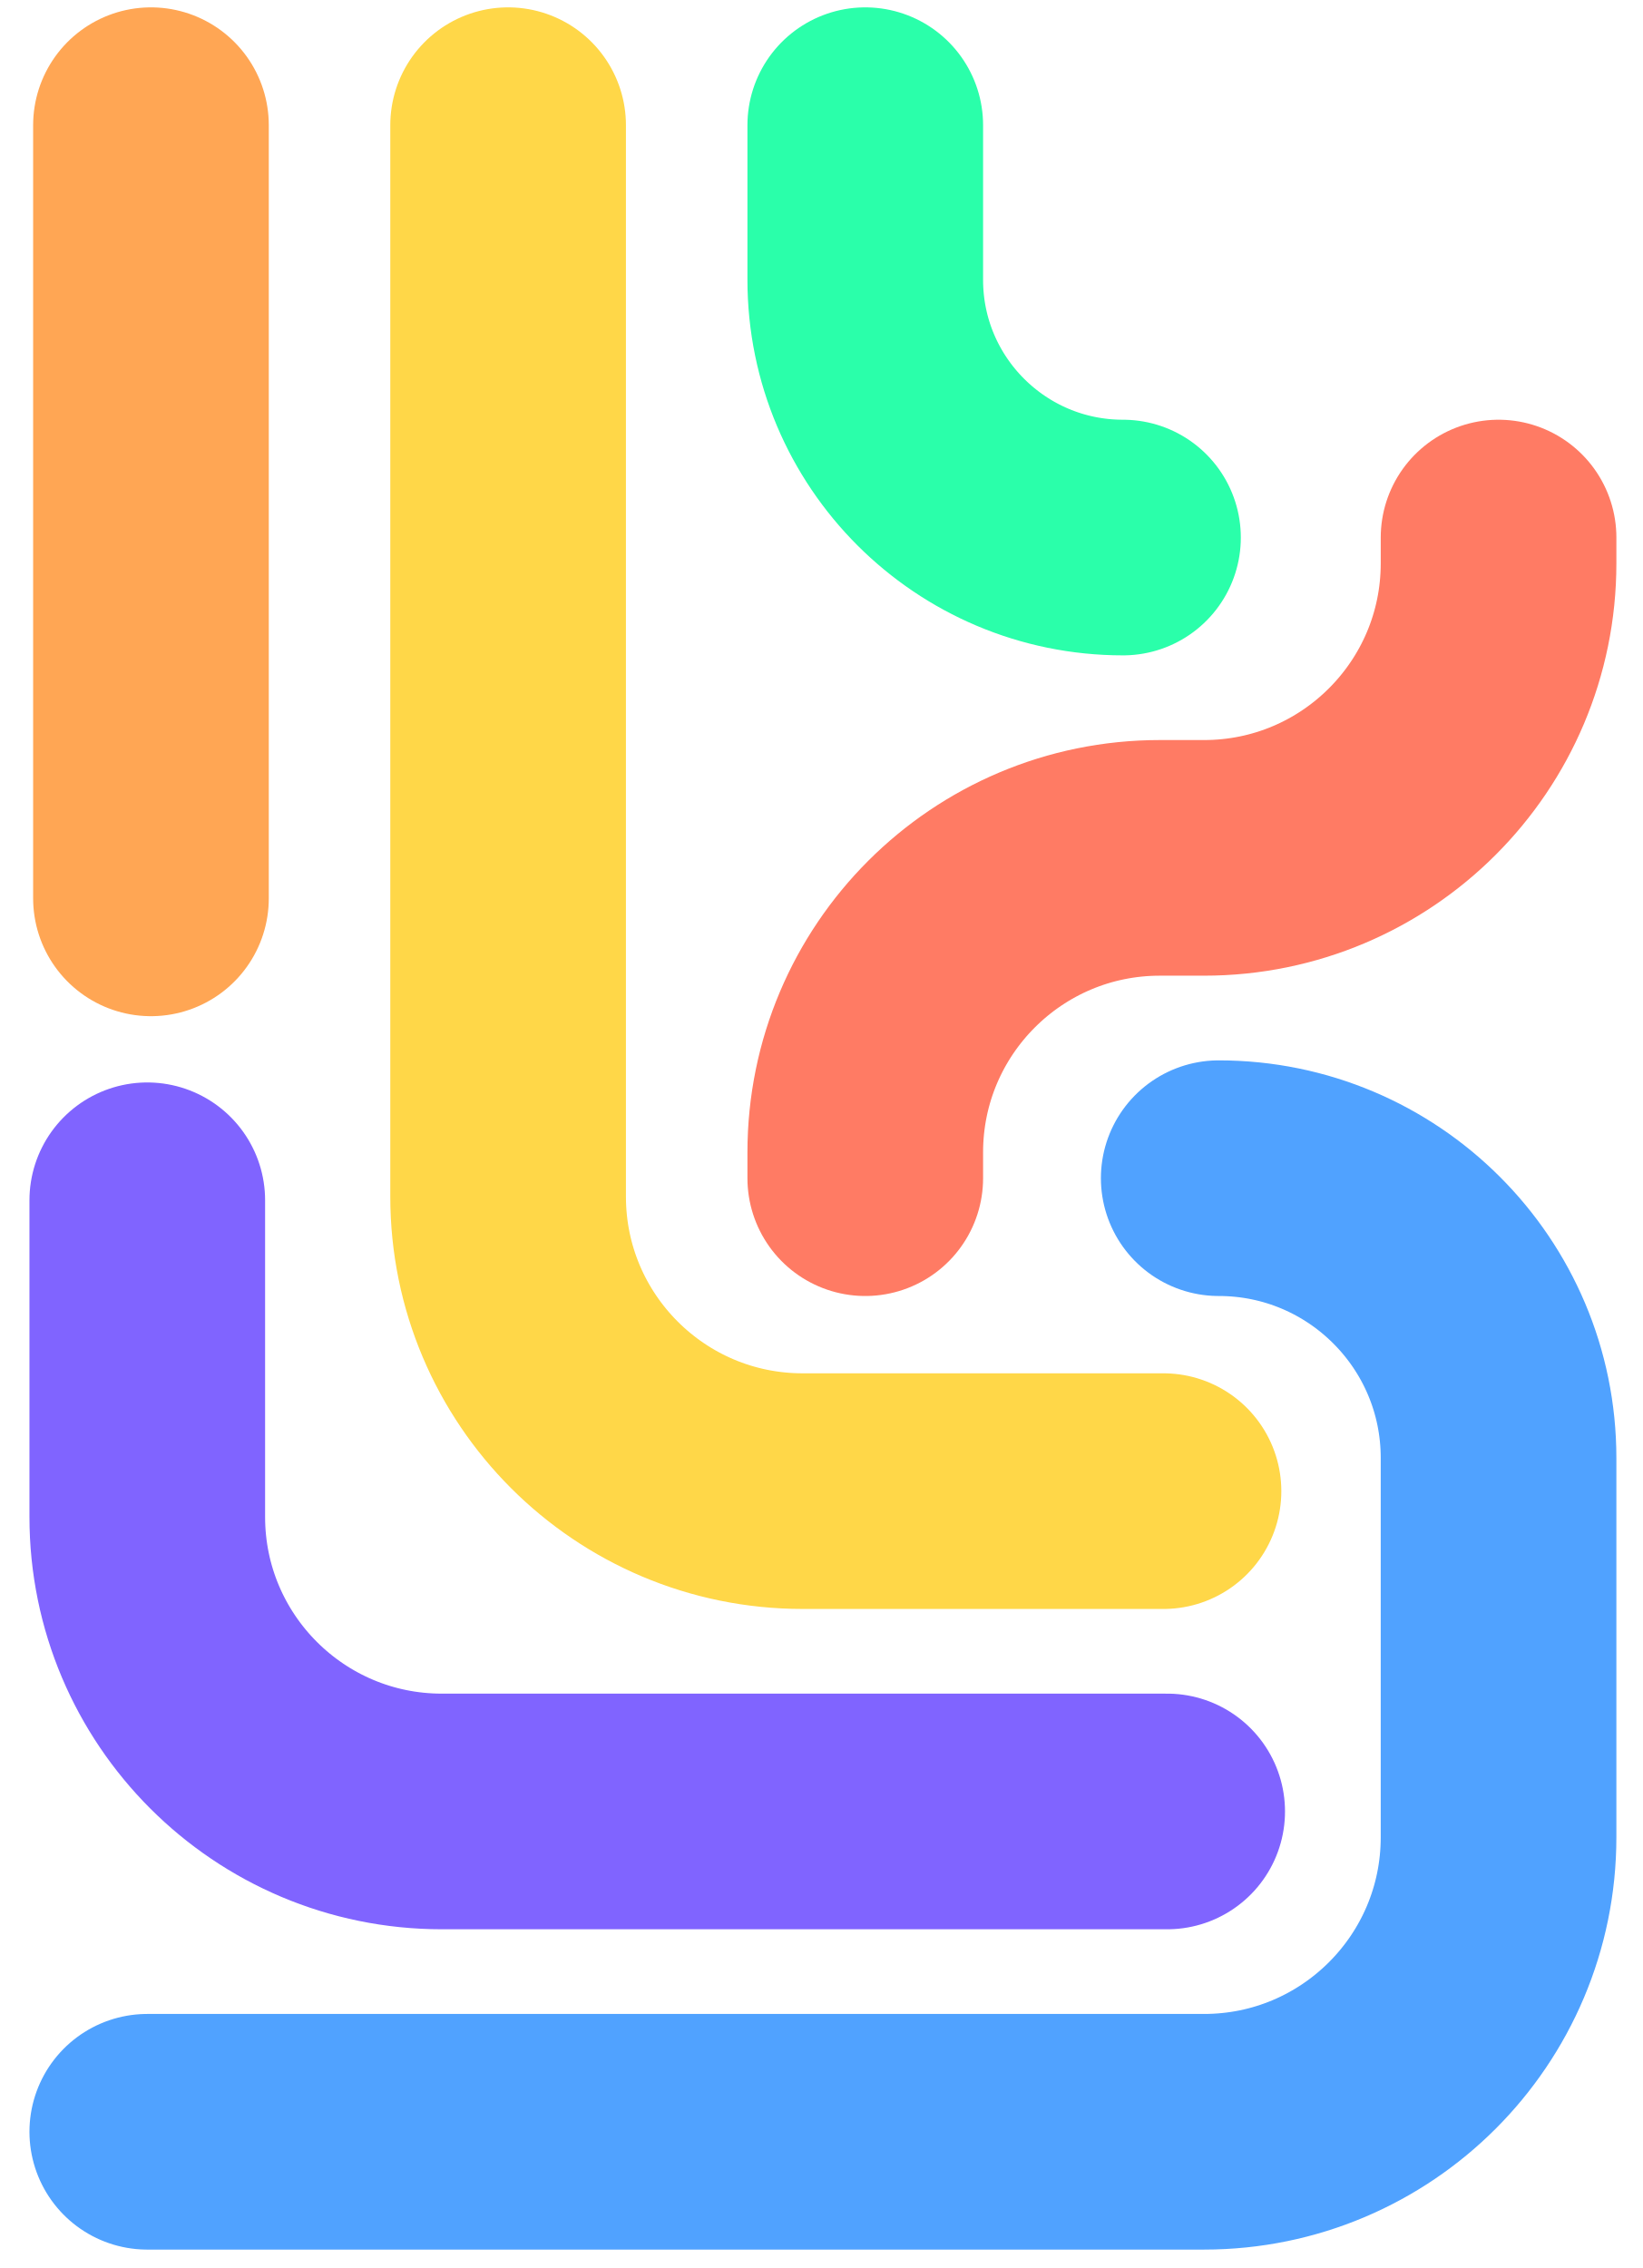
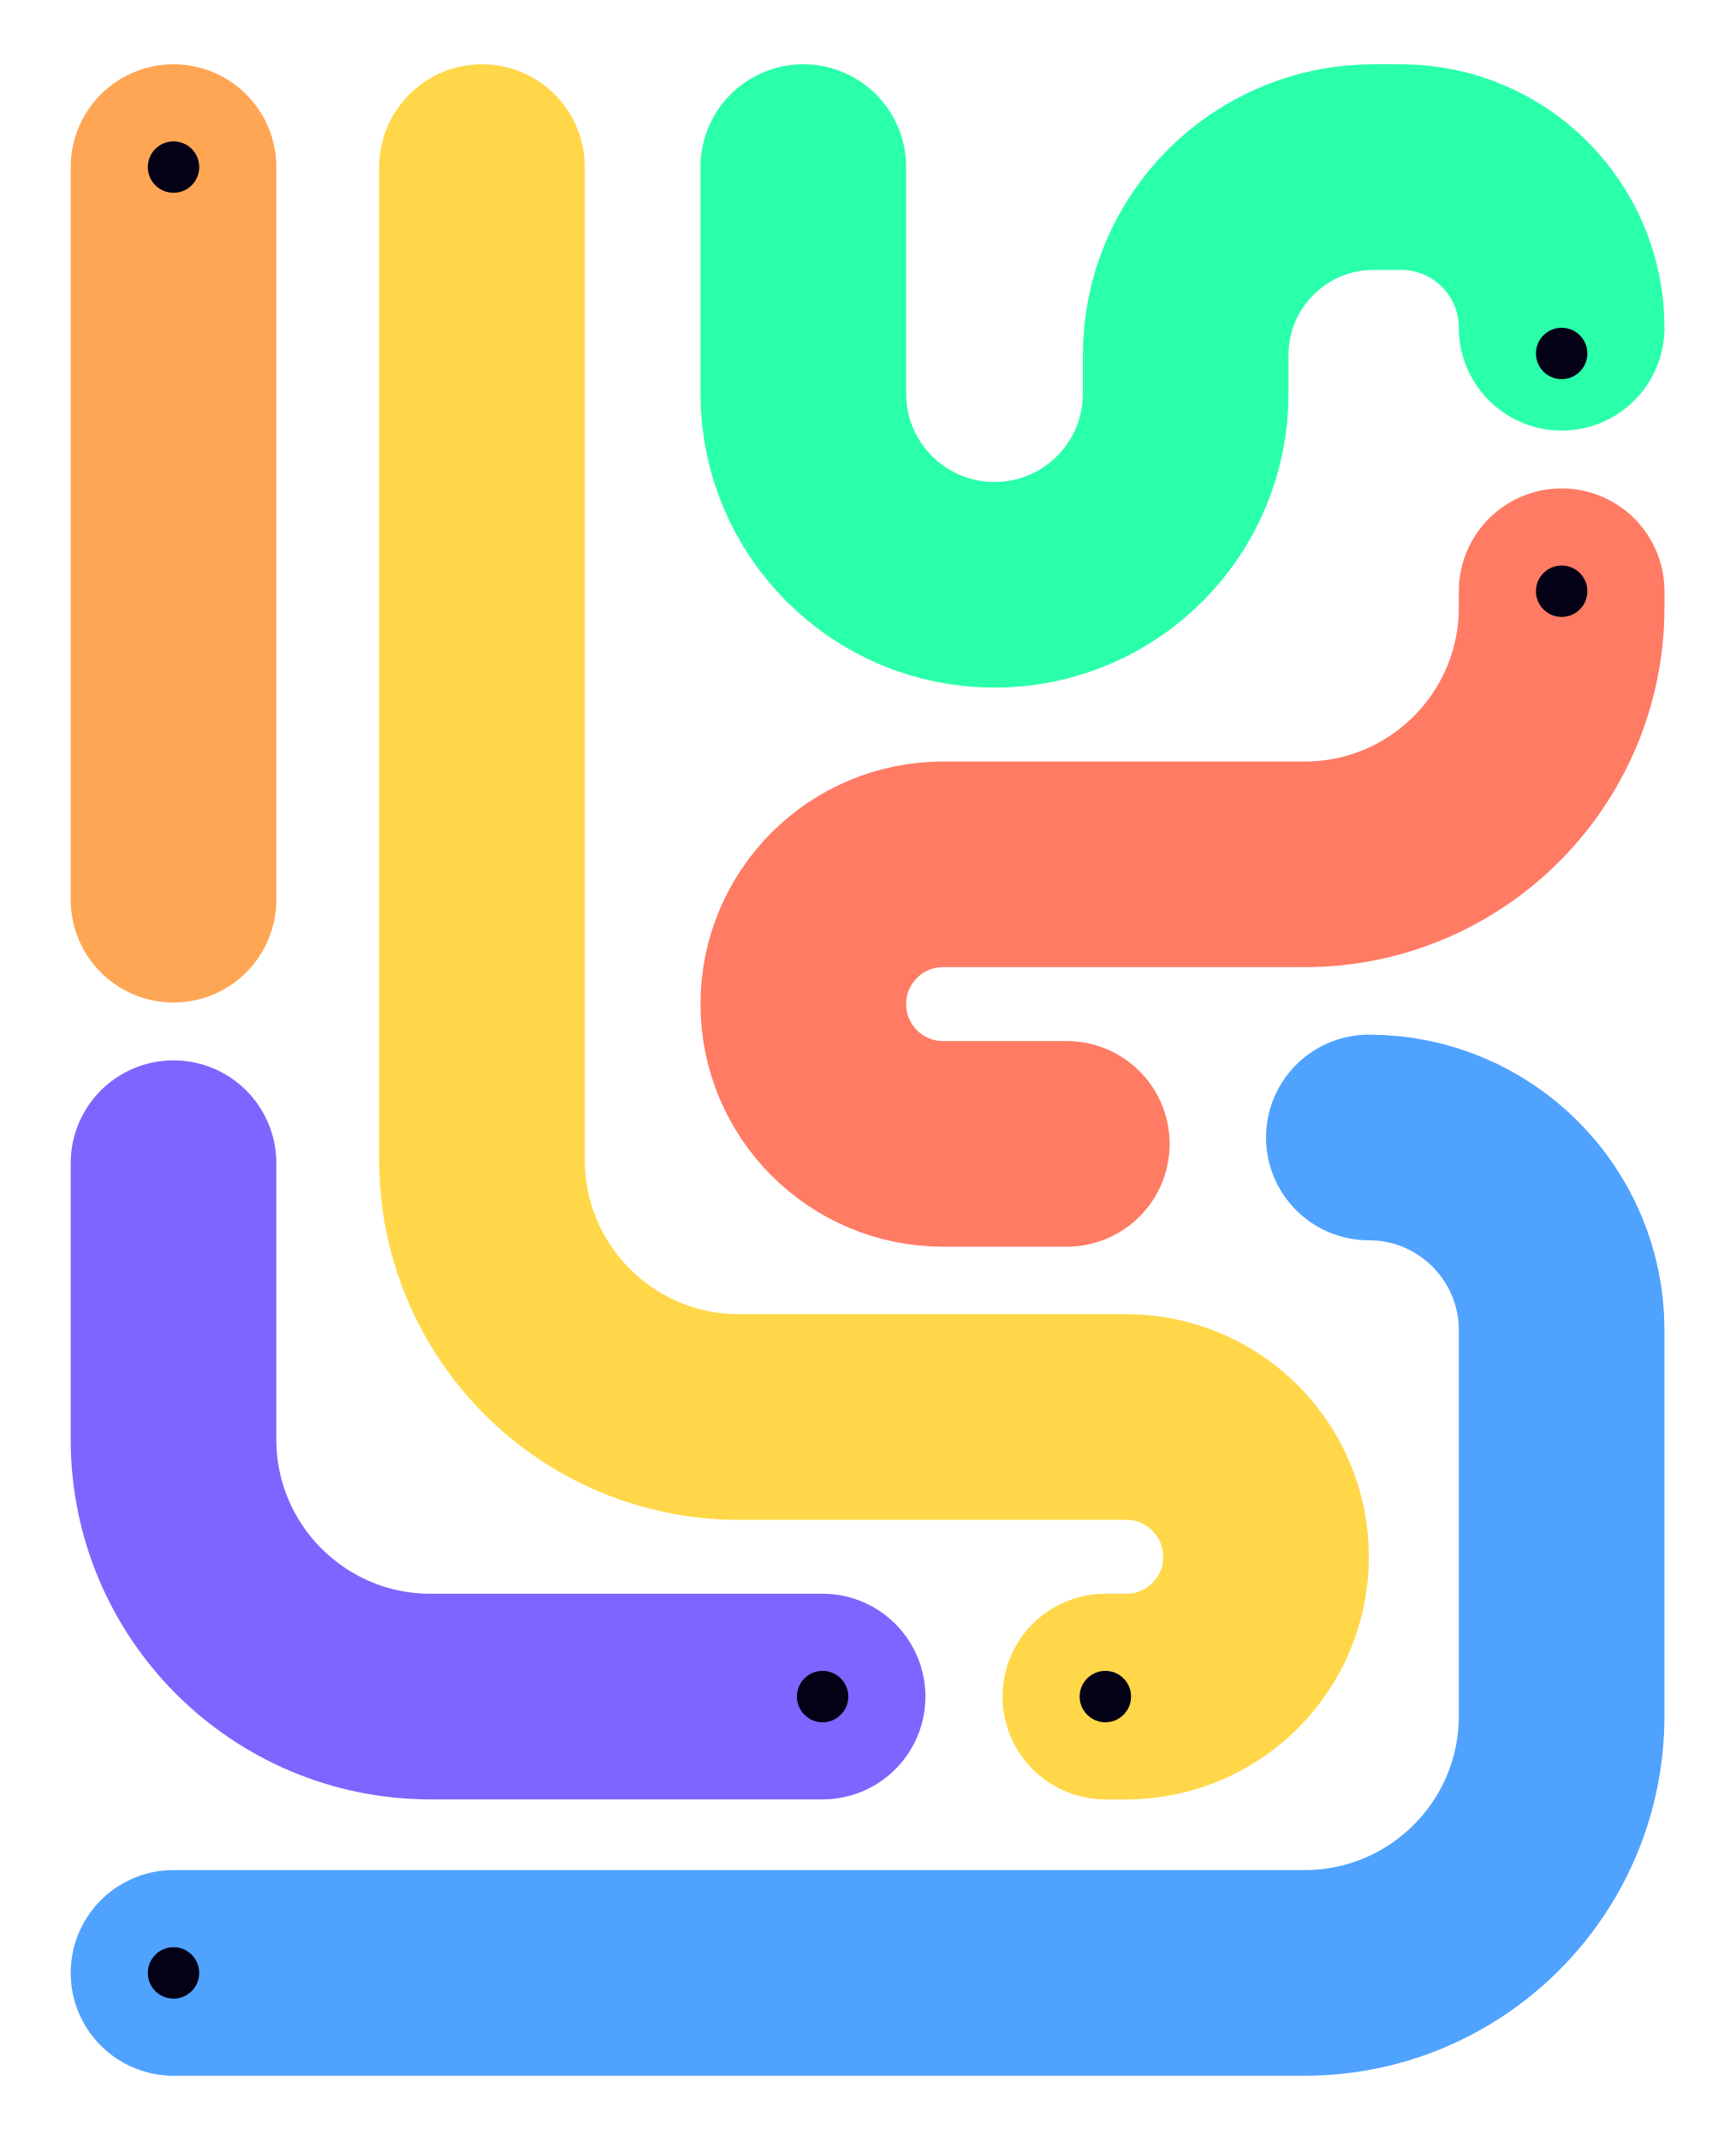
- <svg xmlns="http://www.w3.org/2000/svg" width="223" height="308" viewBox="0 0 223 308" fill="none">
-   <path d="M69 17V162.5C69 184.591 86.909 202.5 109 202.5H158" stroke-width="32" stroke-linecap="round" stroke="#FFD748" />
-   <path d="M117.5 17L117.5 38C117.5 57.33 133.17 73 152.5 73" stroke-width="32" stroke-linecap="round" stroke="#2AFFAA" />
-   <path d="M203.501 73L203.501 76.501C203.5 98.592 185.592 116.5 163.501 116.5L157.5 116.5C135.409 116.5 117.5 134.409 117.5 156.5L117.5 160" stroke-width="32" stroke-linecap="round" stroke="#FF7B64" />
-   <path d="M20 289.5L163.5 289.5C185.591 289.5 203.5 271.591 203.5 249.5L203.5 198C203.5 177.013 186.487 160 165.5 160" stroke-width="32" stroke-linecap="round" stroke="#50A2FF" />
-   <path d="M158.5 246H60C37.909 246 20 228.091 20 206V163" stroke-width="32" stroke-linecap="round" stroke="#8064FF" />
-   <path d="M20.5 17L20.5 122" stroke-width="32" stroke-linecap="round" stroke="#FFA654" />
+ <svg xmlns="http://www.w3.org/2000/svg" width="270" height="333" viewBox="0 0 270 333" fill="none">
+   <path d="M27 307H203C225.091 307 243 289.091 243 267V207C243 190.431 229.569 177 213 177" stroke-width="32" stroke-linecap="round" stroke="#50A2FF" />
+   <circle cx="27" cy="307" r="4" fill="#040015" />
+   <path d="M128 264H67C44.909 264 27 246.091 27 224V181" stroke-width="32" stroke-linecap="round" stroke="#8064FF" />
+   <circle cx="128" cy="264" r="4" fill="#040015" />
+   <path d="M166 177.997H146.75C134.738 177.997 125 168.259 125 156.247C125 144.235 134.738 134.497 146.75 134.497H203C225.091 134.497 243 116.588 243 94.497V92" stroke-width="32" stroke-linecap="round" stroke="#FF7B64" />
+   <circle cx="243" cy="92" r="4" fill="#040015" />
+   <path d="M125 26L125 61.25C125 77.68 138.32 91 154.75 91C171.18 91 184.5 77.68 184.5 61.25L184.5 55.25C184.5 39.096 197.596 26 213.75 26L218 26C231.807 26 243 37.193 243 51" stroke-width="32" stroke-linecap="round" stroke="#2AFFAA" />
+   <circle cx="243" cy="55" r="4" fill="#040015" />
+   <path d="M75 26V180.5C75 202.591 92.909 220.5 115 220.5H175.25C187.262 220.5 197 230.238 197 242.25C197 254.262 187.262 264 175.25 264H172" stroke-width="32" stroke-linecap="round" stroke="#FFD748" />
+   <circle cx="172" cy="264" r="4" fill="#040015" />
+   <path d="M27 26L27 140" stroke-width="32" stroke-linecap="round" stroke="#FFA654" />
+   <circle cx="27" cy="26" r="4" fill="#040015" />
</svg>
